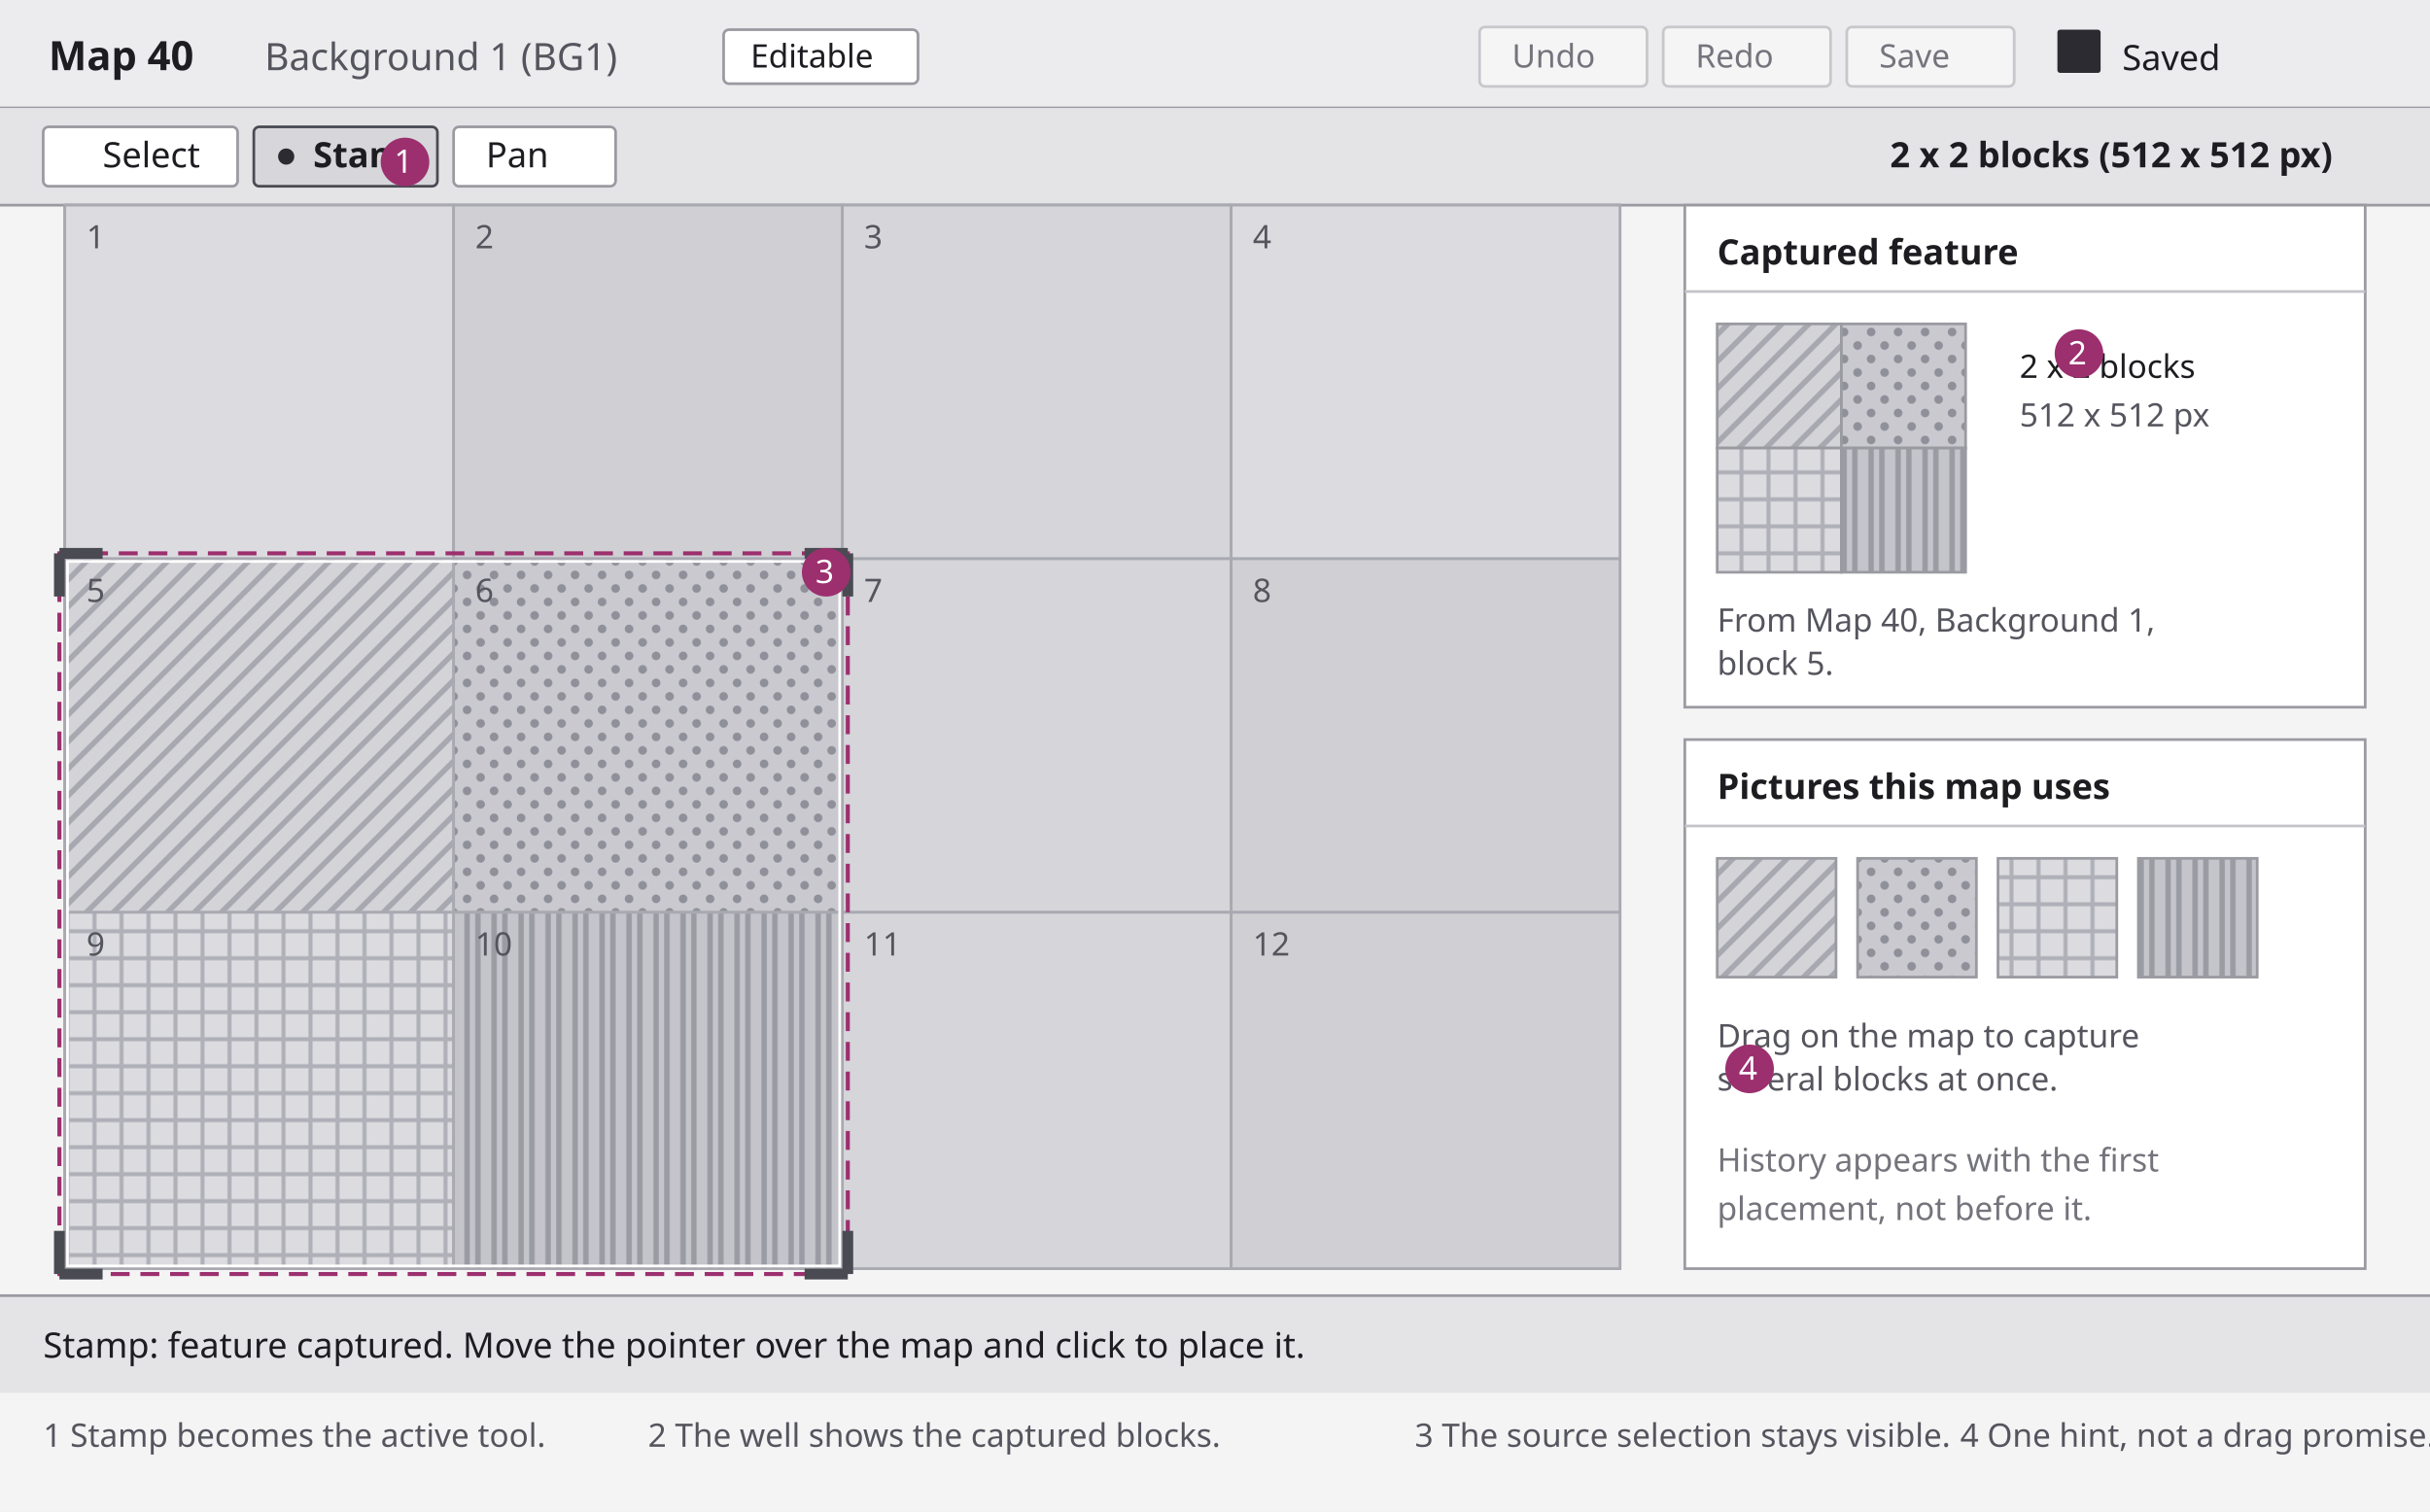
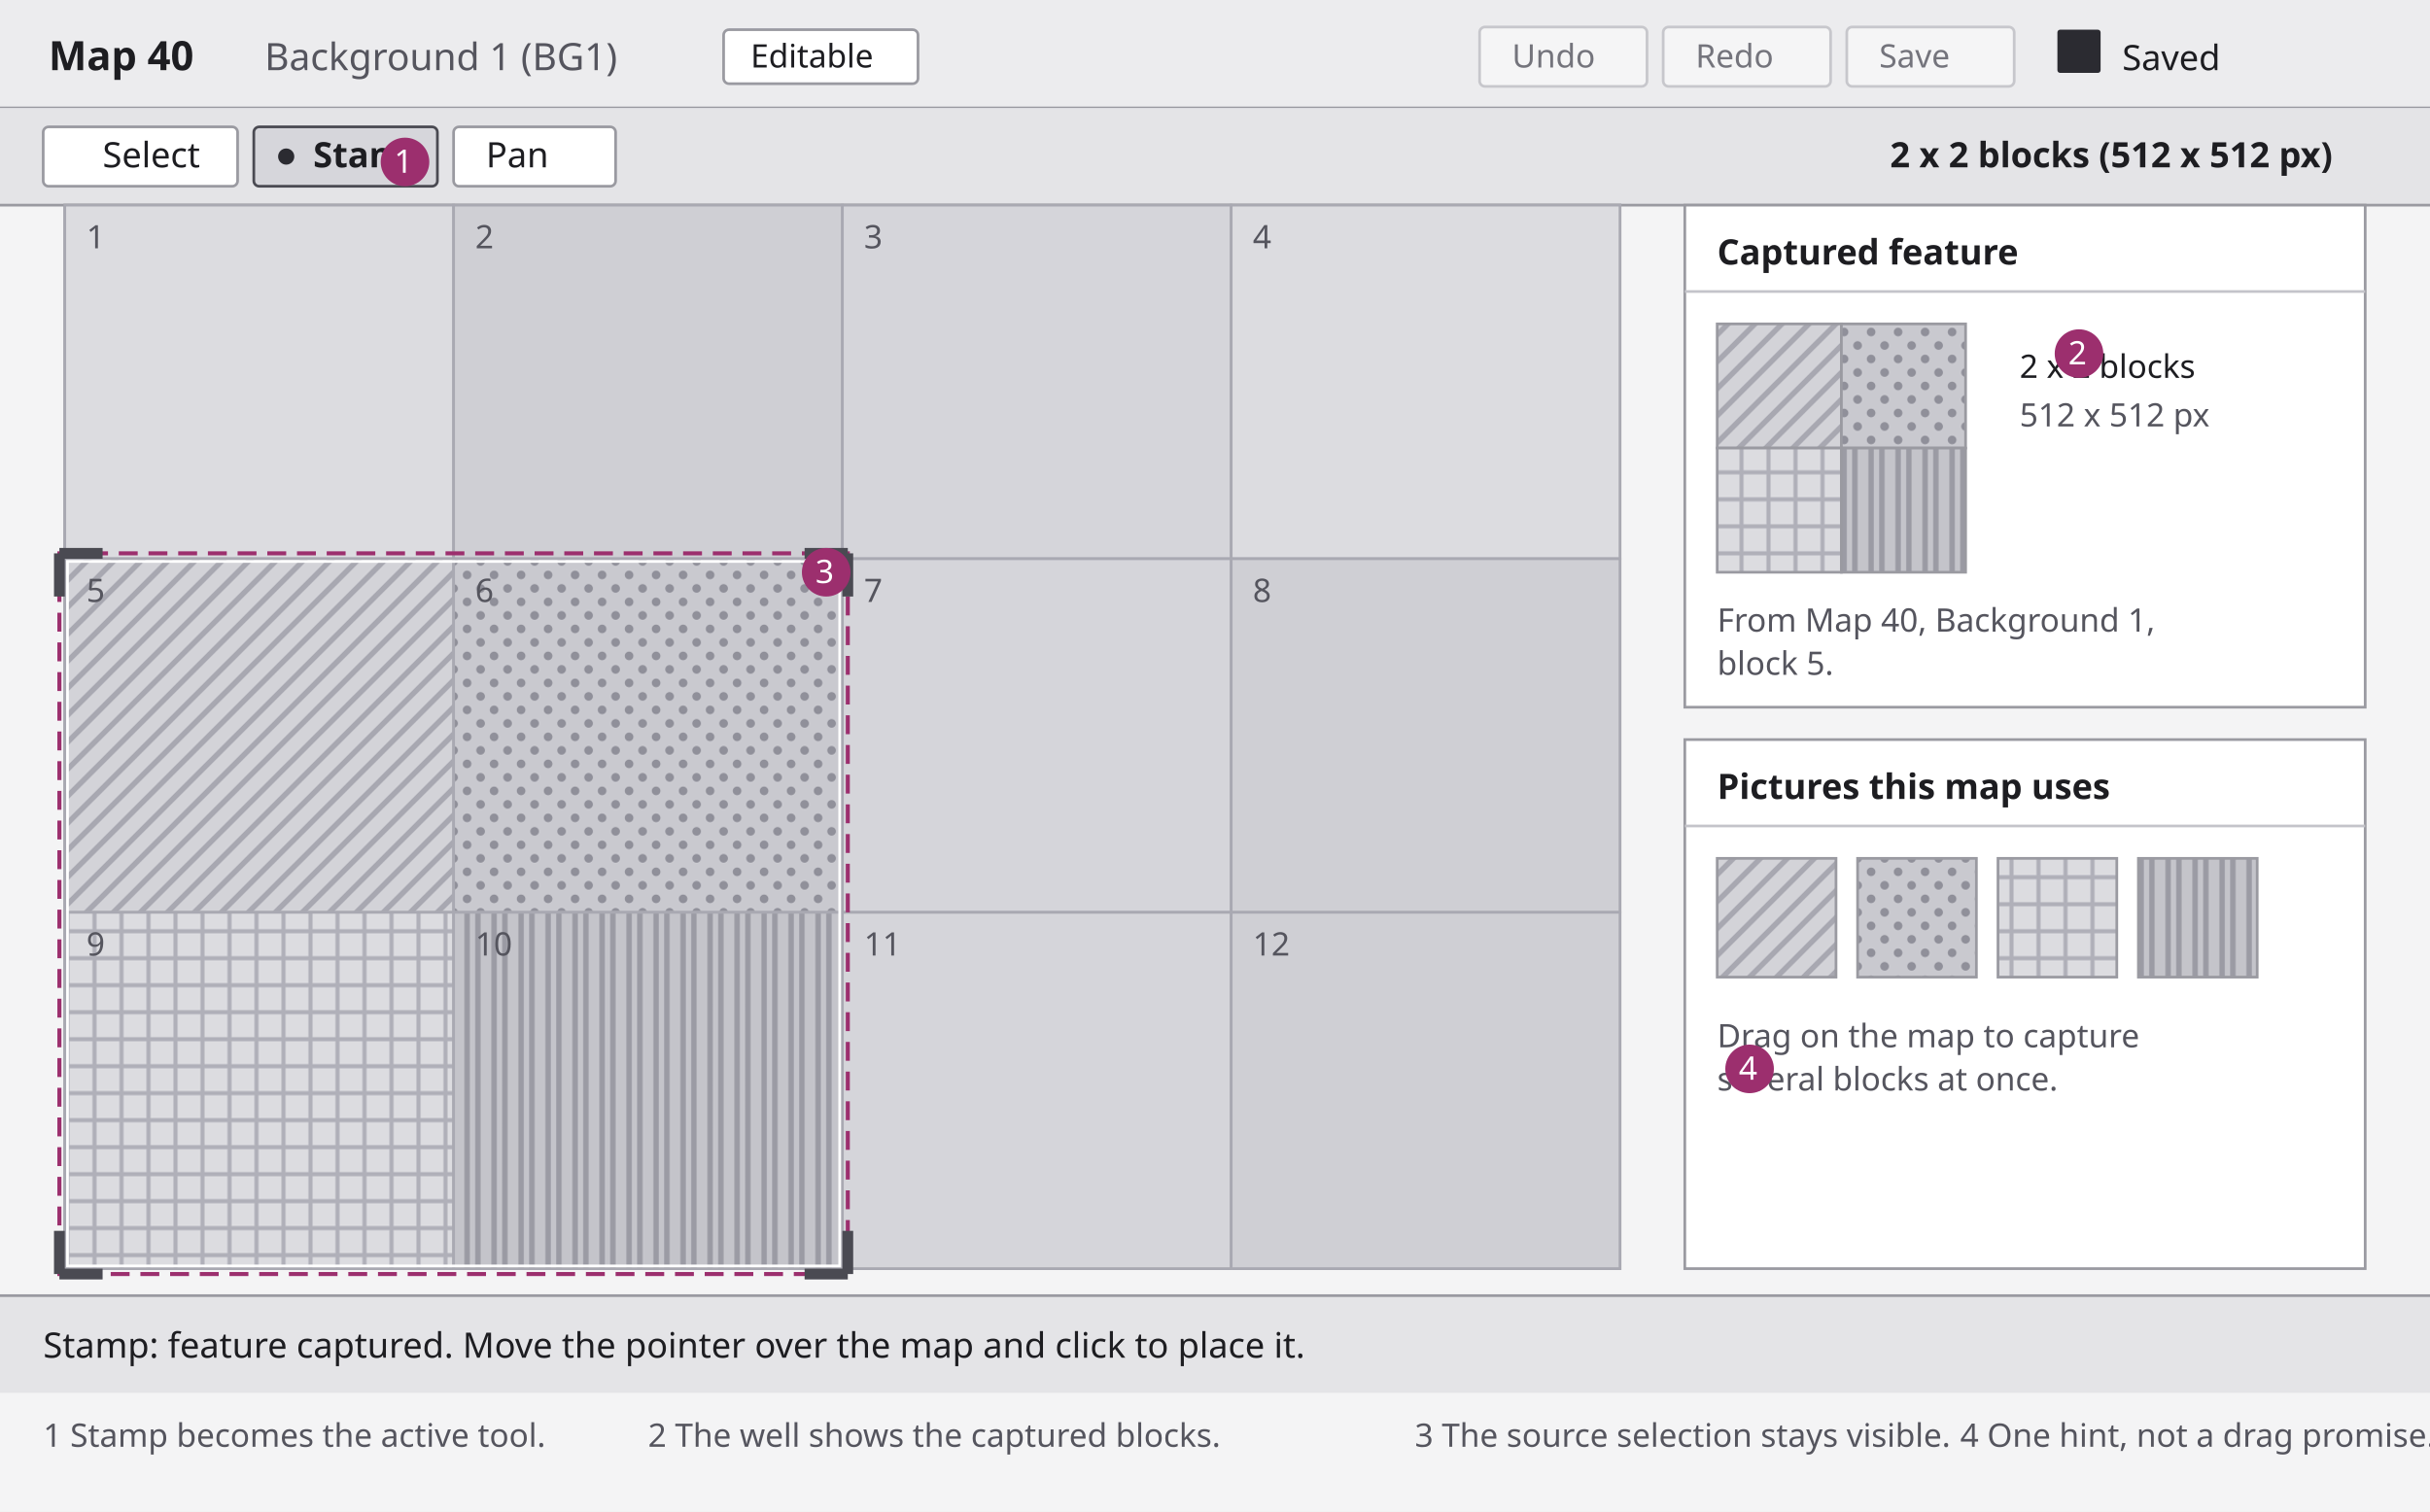
<svg xmlns="http://www.w3.org/2000/svg" viewBox="0 0 900 560" width="900" height="560" role="img" aria-labelledby="t3 d3">
  <defs>
    <pattern id="p-diag" width="10" height="10" patternUnits="userSpaceOnUse">
      <rect width="10" height="10" fill="#d3d3d8" />
      <path d="M-2 2 L2 -2 M0 10 L10 0 M8 12 L12 8" stroke="#a8a8b1" stroke-width="2" />
    </pattern>
    <pattern id="p-dots" width="10" height="10" patternUnits="userSpaceOnUse">
      <rect width="10" height="10" fill="#c9c9cf" />
      <circle cx="3" cy="3" r="1.6" fill="#90909a" />
      <circle cx="8" cy="8" r="1.6" fill="#90909a" />
    </pattern>
    <pattern id="p-cross" width="10" height="10" patternUnits="userSpaceOnUse">
      <rect width="10" height="10" fill="#dcdce0" />
      <path d="M0 5 L10 5 M5 0 L5 10" stroke="#b0b0b9" stroke-width="1.5" />
    </pattern>
    <pattern id="p-vert" width="10" height="10" patternUnits="userSpaceOnUse">
      <rect width="10" height="10" fill="#c4c4ca" />
      <path d="M3 0 L3 10 M7 0 L7 10" stroke="#9b9ba4" stroke-width="2" />
    </pattern>
  </defs>
  <rect x="0" y="0" width="900" height="560" fill="#f4f4f5" />
  <rect x="0" y="0" width="900" height="40" fill="#ececee" />
  <line x1="0" y1="40" x2="900" y2="40" stroke="#9a9aa1" />
  <text x="18" y="26" font-family="Segoe UI, Tahoma, sans-serif" font-size="15" font-weight="700" fill="#1d1d21">Map 40</text>
  <text x="98" y="26" font-family="Segoe UI, Tahoma, sans-serif" font-size="14" fill="#55555e">Background 1 (BG1)</text>
  <rect x="268" y="11" width="72" height="20" rx="2" fill="#ffffff" stroke="#9a9aa1" />
  <text x="278" y="25" font-family="Segoe UI, Tahoma, sans-serif" font-size="12" fill="#1d1d21">Editable</text>
  <g>
    <rect x="548" y="10" width="62" height="22" rx="2" fill="#ffffff" stroke="#9a9aa1" opacity="0.45" />
    <text x="560" y="25" font-family="Segoe UI, Tahoma, sans-serif" font-size="12" fill="#74747c">Undo</text>
    <rect x="616" y="10" width="62" height="22" rx="2" fill="#ffffff" stroke="#9a9aa1" opacity="0.45" />
    <text x="628" y="25" font-family="Segoe UI, Tahoma, sans-serif" font-size="12" fill="#74747c">Redo</text>
    <rect x="684" y="10" width="62" height="22" rx="2" fill="#ffffff" stroke="#9a9aa1" opacity="0.45" />
    <text x="696" y="25" font-family="Segoe UI, Tahoma, sans-serif" font-size="12" fill="#74747c">Save</text>
  </g>
  <rect x="762" y="11" width="16" height="16" rx="1" fill="#2b2b31" />
  <text x="786" y="26" font-family="Segoe UI, Tahoma, sans-serif" font-size="13" fill="#1d1d21">Saved</text>
  <rect x="0" y="40" width="900" height="36" fill="#e4e4e7" />
  <line x1="0" y1="76" x2="900" y2="76" stroke="#9a9aa1" />
  <rect x="16" y="47" width="72" height="22" rx="2" fill="#ffffff" stroke="#9a9aa1" />
  <text x="38" y="62" font-family="Segoe UI, Tahoma, sans-serif" font-size="13" fill="#1d1d21">Select</text>
  <rect x="94" y="47" width="68" height="22" rx="2" fill="#d6d6db" stroke="#4a4a52" />
  <circle cx="106" cy="58" r="3" fill="#2b2b31" />
  <text x="116" y="62" font-family="Segoe UI, Tahoma, sans-serif" font-size="13" font-weight="600" fill="#1d1d21">Stamp</text>
  <rect x="168" y="47" width="60" height="22" rx="2" fill="#ffffff" stroke="#9a9aa1" />
  <text x="180" y="62" font-family="Segoe UI, Tahoma, sans-serif" font-size="13" fill="#1d1d21">Pan</text>
  <text x="700" y="62" font-family="Segoe UI, Tahoma, sans-serif" font-size="13" font-weight="600" fill="#1d1d21">2 x 2 blocks (512 x 512 px)</text>
  <rect x="24" y="76" width="576" height="394" fill="#e6e6e8" stroke="#9a9aa1" />
  <g stroke="#a9a9b2" stroke-width="1">
    <rect x="24" y="76" width="144" height="131" fill="#dcdce0" />
    <rect x="168" y="76" width="144" height="131" fill="#cfcfd4" />
    <rect x="312" y="76" width="144" height="131" fill="#d5d5da" />
    <rect x="456" y="76" width="144" height="131" fill="#dcdce0" />
    <rect x="24" y="207" width="144" height="131" fill="url(#p-diag)" />
    <rect x="168" y="207" width="144" height="131" fill="url(#p-dots)" />
    <rect x="312" y="207" width="144" height="131" fill="#d5d5da" />
    <rect x="456" y="207" width="144" height="131" fill="#cfcfd4" />
    <rect x="24" y="338" width="144" height="132" fill="url(#p-cross)" />
    <rect x="168" y="338" width="144" height="132" fill="url(#p-vert)" />
    <rect x="312" y="338" width="144" height="132" fill="#d5d5da" />
    <rect x="456" y="338" width="144" height="132" fill="#cfcfd4" />
  </g>
  <rect x="22" y="205" width="292" height="267" fill="none" stroke="#9c2f6e" stroke-width="1.5" stroke-dasharray="7 4" />
  <rect x="25" y="208" width="286" height="261" fill="none" stroke="#ffffff" stroke-width="1" />
  <path d="M22 205 h16 M22 205 v16 M314 205 h-16 M314 205 v16 M22 472 h16 M22 472 v-16 M314 472 h-16 M314 472 v-16" stroke="#4a4a52" stroke-width="4" fill="none" />
  <g font-family="Segoe UI, Tahoma, sans-serif" font-size="12" fill="#55555e">
    <text x="32" y="92">1</text>
    <text x="176" y="92">2</text>
    <text x="320" y="92">3</text>
    <text x="464" y="92">4</text>
    <text x="32" y="223">5</text>
    <text x="176" y="223">6</text>
    <text x="320" y="223">7</text>
    <text x="464" y="223">8</text>
    <text x="32" y="354">9</text>
    <text x="176" y="354">10</text>
    <text x="320" y="354">11</text>
    <text x="464" y="354">12</text>
  </g>
  <rect x="624" y="76" width="252" height="186" fill="#ffffff" stroke="#9a9aa1" />
  <text x="636" y="98" font-family="Segoe UI, Tahoma, sans-serif" font-size="13" font-weight="600" fill="#1d1d21">Captured feature</text>
  <line x1="624" y1="108" x2="876" y2="108" stroke="#c4c4ca" />
  <g stroke="#9a9aa1" stroke-width="1">
    <rect x="636" y="120" width="46" height="46" fill="url(#p-diag)" />
    <rect x="682" y="120" width="46" height="46" fill="url(#p-dots)" />
    <rect x="636" y="166" width="46" height="46" fill="url(#p-cross)" />
    <rect x="682" y="166" width="46" height="46" fill="url(#p-vert)" />
  </g>
  <text x="748" y="140" font-family="Segoe UI, Tahoma, sans-serif" font-size="12" fill="#1d1d21">2 x 2 blocks</text>
  <text x="748" y="158" font-family="Segoe UI, Tahoma, sans-serif" font-size="12" fill="#55555e">512 x 512 px</text>
  <text x="636" y="234" font-family="Segoe UI, Tahoma, sans-serif" font-size="12" fill="#55555e">From Map 40, Background 1,</text>
  <text x="636" y="250" font-family="Segoe UI, Tahoma, sans-serif" font-size="12" fill="#55555e">block 5.</text>
  <rect x="624" y="274" width="252" height="196" fill="#ffffff" stroke="#9a9aa1" />
  <text x="636" y="296" font-family="Segoe UI, Tahoma, sans-serif" font-size="13" font-weight="600" fill="#1d1d21">Pictures this map uses</text>
  <line x1="624" y1="306" x2="876" y2="306" stroke="#c4c4ca" />
  <rect x="636" y="318" width="44" height="44" fill="url(#p-diag)" stroke="#9a9aa1" />
  <rect x="688" y="318" width="44" height="44" fill="url(#p-dots)" stroke="#9a9aa1" />
  <rect x="740" y="318" width="44" height="44" fill="url(#p-cross)" stroke="#9a9aa1" />
  <rect x="792" y="318" width="44" height="44" fill="url(#p-vert)" stroke="#9a9aa1" />
  <text x="636" y="388" font-family="Segoe UI, Tahoma, sans-serif" font-size="12" fill="#55555e">Drag on the map to capture</text>
  <text x="636" y="404" font-family="Segoe UI, Tahoma, sans-serif" font-size="12" fill="#55555e">several blocks at once.</text>
-   <text x="636" y="434" font-family="Segoe UI, Tahoma, sans-serif" font-size="12" fill="#74747c">History appears with the first</text>
-   <text x="636" y="452" font-family="Segoe UI, Tahoma, sans-serif" font-size="12" fill="#74747c">placement, not before it.</text>
  <rect x="0" y="480" width="900" height="36" fill="#e4e4e7" />
  <line x1="0" y1="480" x2="900" y2="480" stroke="#9a9aa1" />
  <text x="16" y="503" font-family="Segoe UI, Tahoma, sans-serif" font-size="13" fill="#1d1d21">Stamp: feature captured. Move the pointer over the map and click to place it.</text>
  <g font-family="Segoe UI, Tahoma, sans-serif" font-size="12" fill="#1d1d21">
    <circle cx="150" cy="60" r="9" fill="#9c2f6e" />
    <text x="146" y="64" fill="#ffffff">1</text>
    <circle cx="770" cy="131" r="9" fill="#9c2f6e" />
    <text x="766" y="135" fill="#ffffff">2</text>
    <circle cx="306" cy="212" r="9" fill="#9c2f6e" />
    <text x="302" y="216" fill="#ffffff">3</text>
    <circle cx="648" cy="396" r="9" fill="#9c2f6e" />
    <text x="644" y="400" fill="#ffffff">4</text>
  </g>
  <g font-family="Segoe UI, Tahoma, sans-serif" font-size="12" fill="#55555e">
    <text x="16" y="536">1 Stamp becomes the active tool.</text>
    <text x="240" y="536">2 The well shows the captured blocks.</text>
    <text x="524" y="536">3 The source selection stays visible.</text>
    <text x="726" y="536">4 One hint, not a drag promise.</text>
  </g>
</svg>
